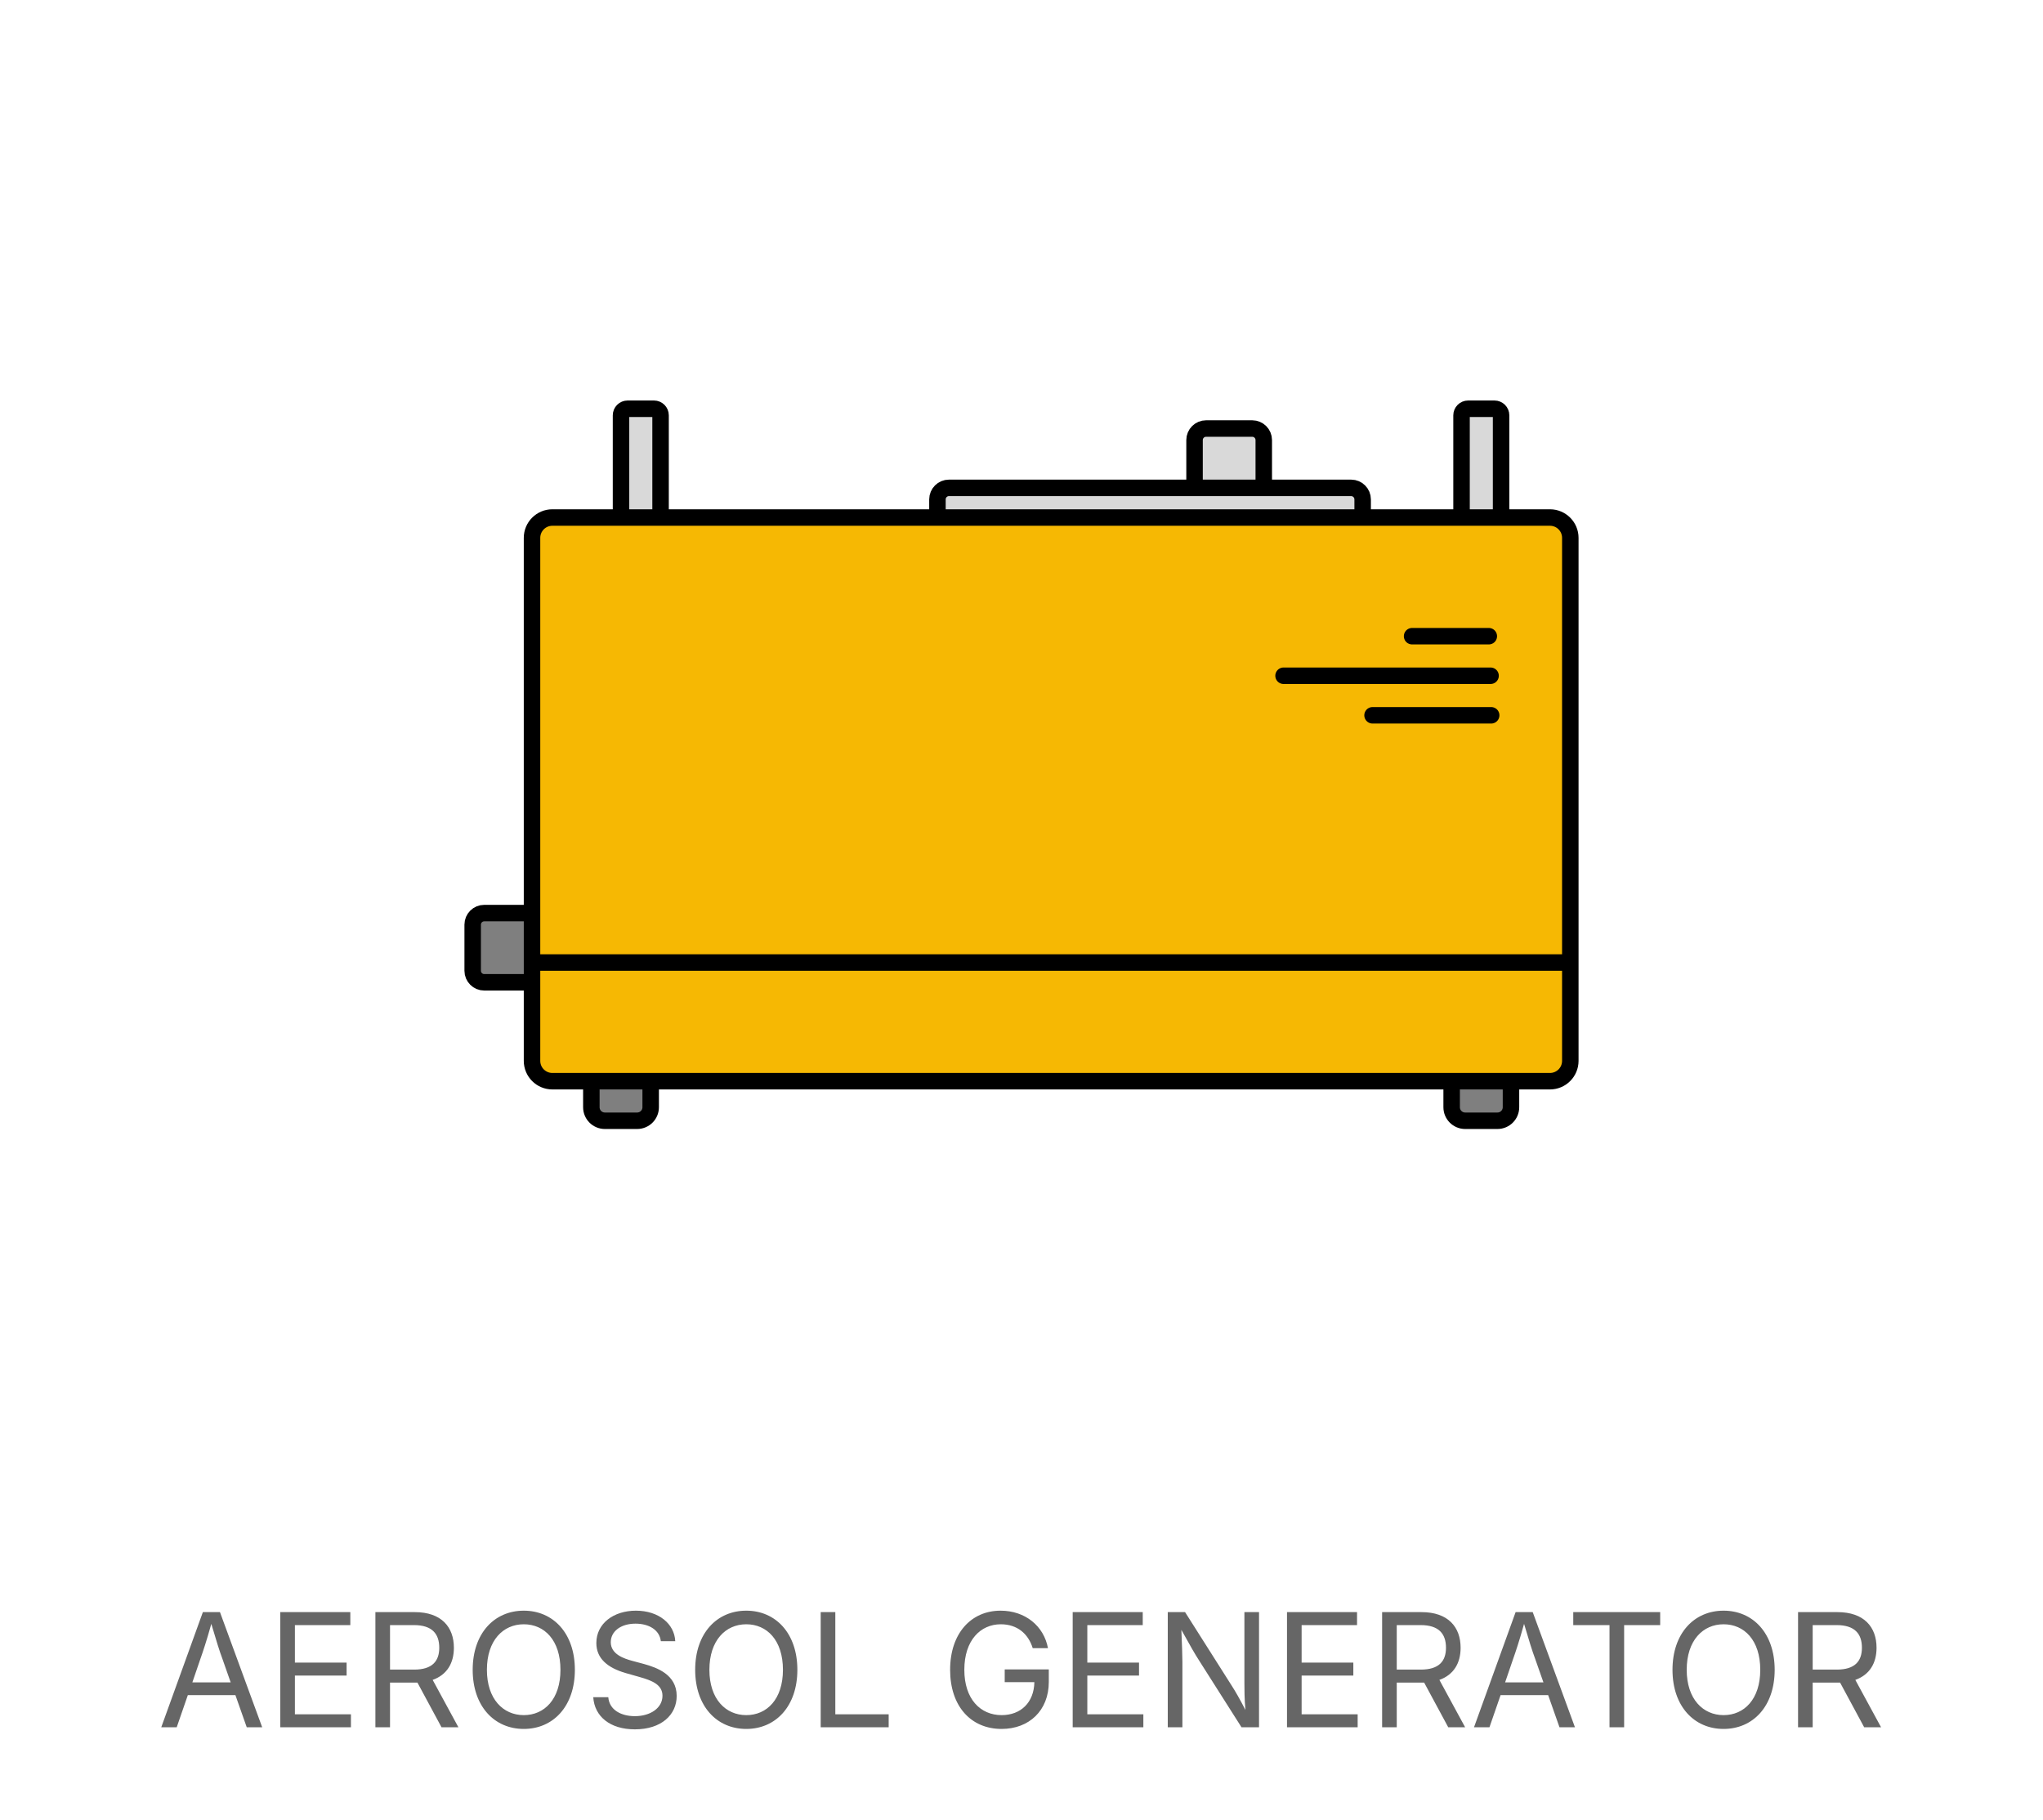
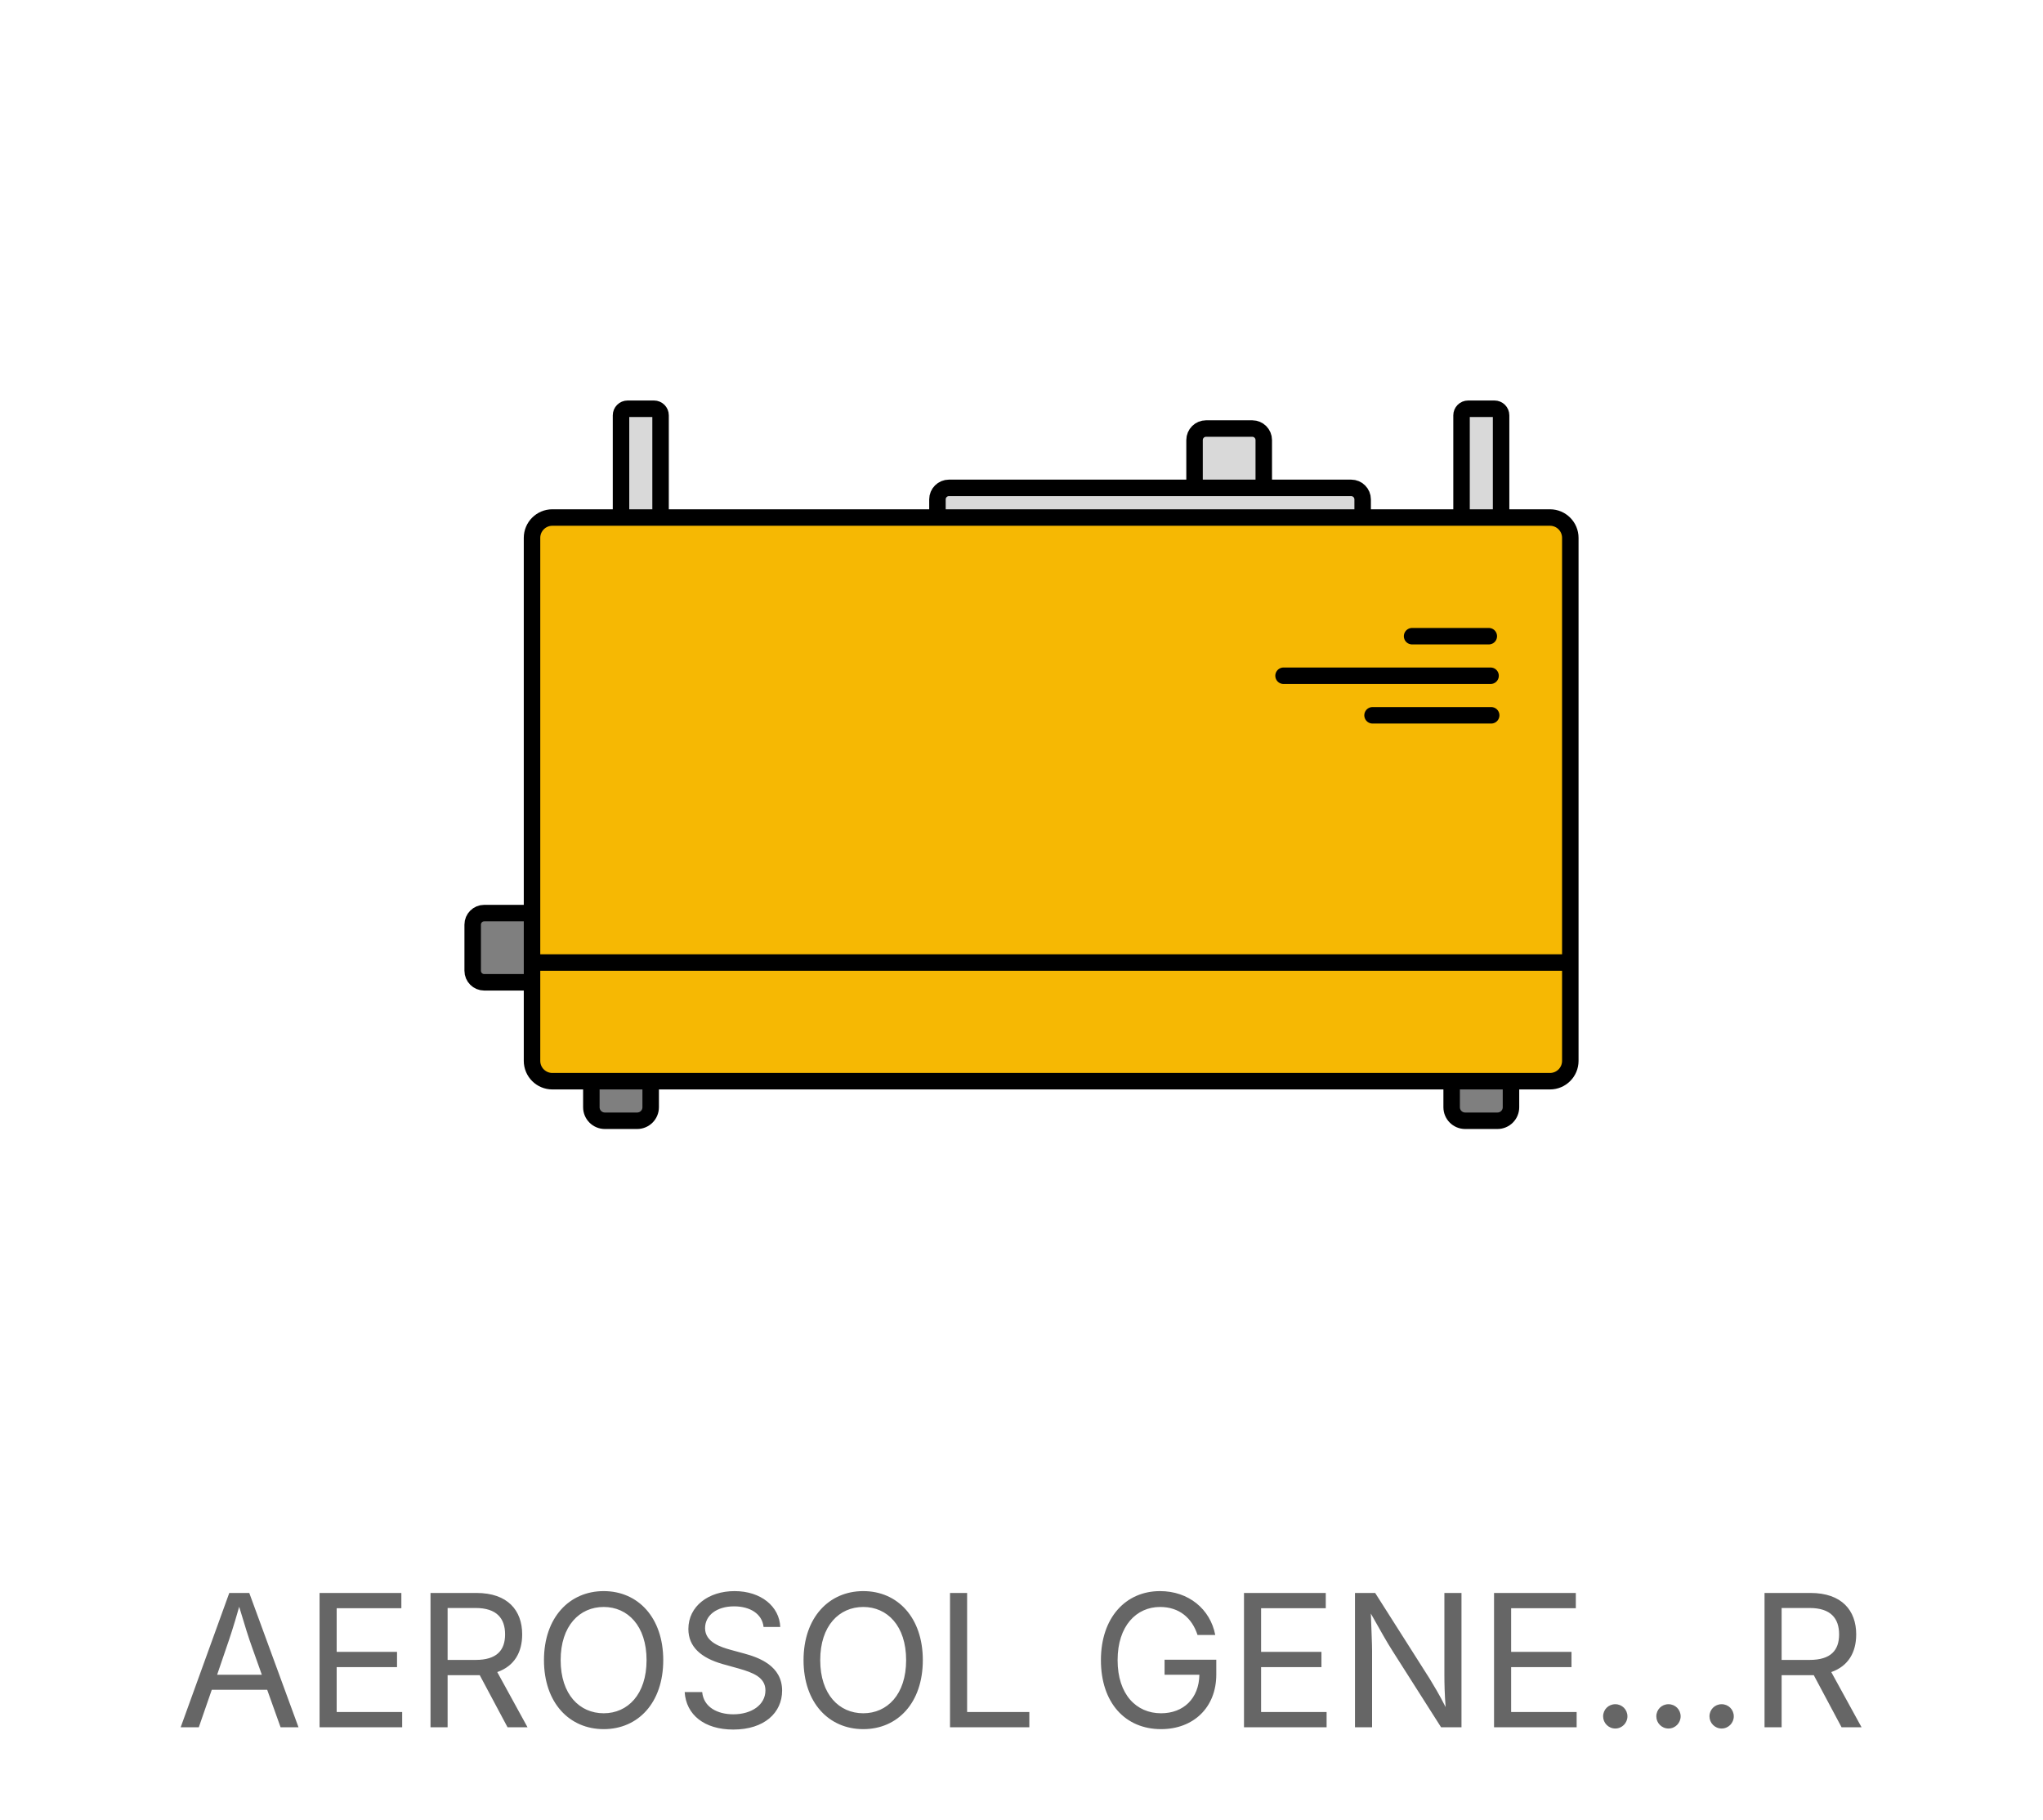
<svg xmlns="http://www.w3.org/2000/svg" width="130.25px" height="116px" overflow="hidden" viewBox="-22 -30.25 130.25 138">
  <rect id="bounding-box" x="-22" y="-30.25" width="130.25" height="116" fill="none" pointer-events="all" />
  <g id="svg_scaling_group" transform="scale(0.7499985)">
    <g transform="translate(-437 -196)">
      <path d="M439 249.167C439 248.522 439.522 248 440.167 248L450.833 248C451.478 248 452 248.522 452 249.167L452 253.833C452 254.478 451.478 255 450.833 255L440.167 255C439.522 255 439 254.478 439 253.833Z" stroke="#000000" stroke-width="1.667" stroke-linejoin="round" stroke-miterlimit="10" fill="#7F7F7F" fill-rule="evenodd" />
      <path d="M512 200.167C512 199.522 512.522 199 513.167 199L517.833 199C518.478 199 519 199.522 519 200.167L519 209.833C519 210.478 518.478 211 517.833 211L513.167 211C512.522 211 512 210.478 512 209.833Z" stroke="#000000" stroke-width="1.667" stroke-linejoin="round" stroke-miterlimit="10" fill="#D9D9D9" fill-rule="evenodd" />
      <path d="M486 206.167C486 205.522 486.522 205 487.167 205L527.833 205C528.478 205 529 205.522 529 206.167L529 210.833C529 211.478 528.478 212 527.833 212L487.167 212C486.522 212 486 211.478 486 210.833Z" stroke="#000000" stroke-width="1.667" stroke-linejoin="round" stroke-miterlimit="10" fill="#D9D9D9" fill-rule="evenodd" />
      <path d="M539 197.667C539 197.298 539.298 197 539.667 197L542.333 197C542.702 197 543 197.298 543 197.667L543 210.333C543 210.702 542.702 211 542.333 211L539.667 211C539.298 211 539 210.702 539 210.333Z" stroke="#000000" stroke-width="1.667" stroke-linejoin="round" stroke-miterlimit="10" fill="#D9D9D9" fill-rule="evenodd" />
      <path d="M454 197.667C454 197.298 454.298 197 454.667 197L457.333 197C457.702 197 458 197.298 458 197.667L458 210.333C458 210.702 457.702 211 457.333 211L454.667 211C454.298 211 454 210.702 454 210.333Z" stroke="#000000" stroke-width="1.667" stroke-linejoin="round" stroke-miterlimit="10" fill="#D9D9D9" fill-rule="evenodd" />
      <path d="M455.633 258C456.388 258 457 258.612 457 259.367L457 267.633C457 268.388 456.388 269 455.633 269L452.367 269C451.612 269 451 268.388 451 267.633L451 259.367C451 258.612 451.612 258 452.367 258Z" stroke="#000000" stroke-width="1.667" stroke-miterlimit="8" fill="#7F7F7F" fill-rule="evenodd" />
      <path d="M542.633 258C543.388 258 544 258.612 544 259.367L544 267.633C544 268.388 543.388 269 542.633 269L539.367 269C538.612 269 538 268.388 538 267.633L538 259.367C538 258.612 538.612 258 539.367 258Z" stroke="#000000" stroke-width="1.667" stroke-miterlimit="8" fill="#7F7F7F" fill-rule="evenodd" />
      <path d="M445 210.057C445 208.921 445.921 208 447.057 208L547.943 208C549.079 208 550 208.921 550 210.057L550 262.943C550 264.079 549.079 265 547.943 265L447.057 265C445.921 265 445 264.079 445 262.943Z" stroke="#000000" stroke-width="1.667" stroke-linecap="round" stroke-linejoin="round" stroke-miterlimit="10" fill="#F6B803" fill-rule="evenodd" />
      <path d="M521 224 541.936 224" stroke="#000000" stroke-width="1.667" stroke-linecap="round" stroke-linejoin="round" stroke-miterlimit="10" fill="none" fill-rule="evenodd" />
      <path d="M534 220 541.757 220" stroke="#000000" stroke-width="1.667" stroke-linecap="round" stroke-linejoin="round" stroke-miterlimit="10" fill="none" fill-rule="evenodd" />
      <path d="M530 228 541.998 228" stroke="#000000" stroke-width="1.667" stroke-linecap="round" stroke-linejoin="round" stroke-miterlimit="10" fill="none" fill-rule="evenodd" />
      <path d="M445 253 550.329 253" stroke="#000000" stroke-width="1.667" stroke-miterlimit="8" fill="none" fill-rule="evenodd" />
    </g>
  </g>
-   <text x="43.125" y="100.75" text-anchor="middle" font-family="-apple-system, BlinkMacSystemFont, sans-serif" font-size="12" fill="#666666" data-labeled="true">AEROSOL GENERATOR</text>
+   <text x="43.125" y="100.75" text-anchor="middle" font-family="-apple-system, BlinkMacSystemFont, sans-serif" font-size="14" fill="#666666" data-labeled="true">AEROSOL GENE...R</text>
</svg>
